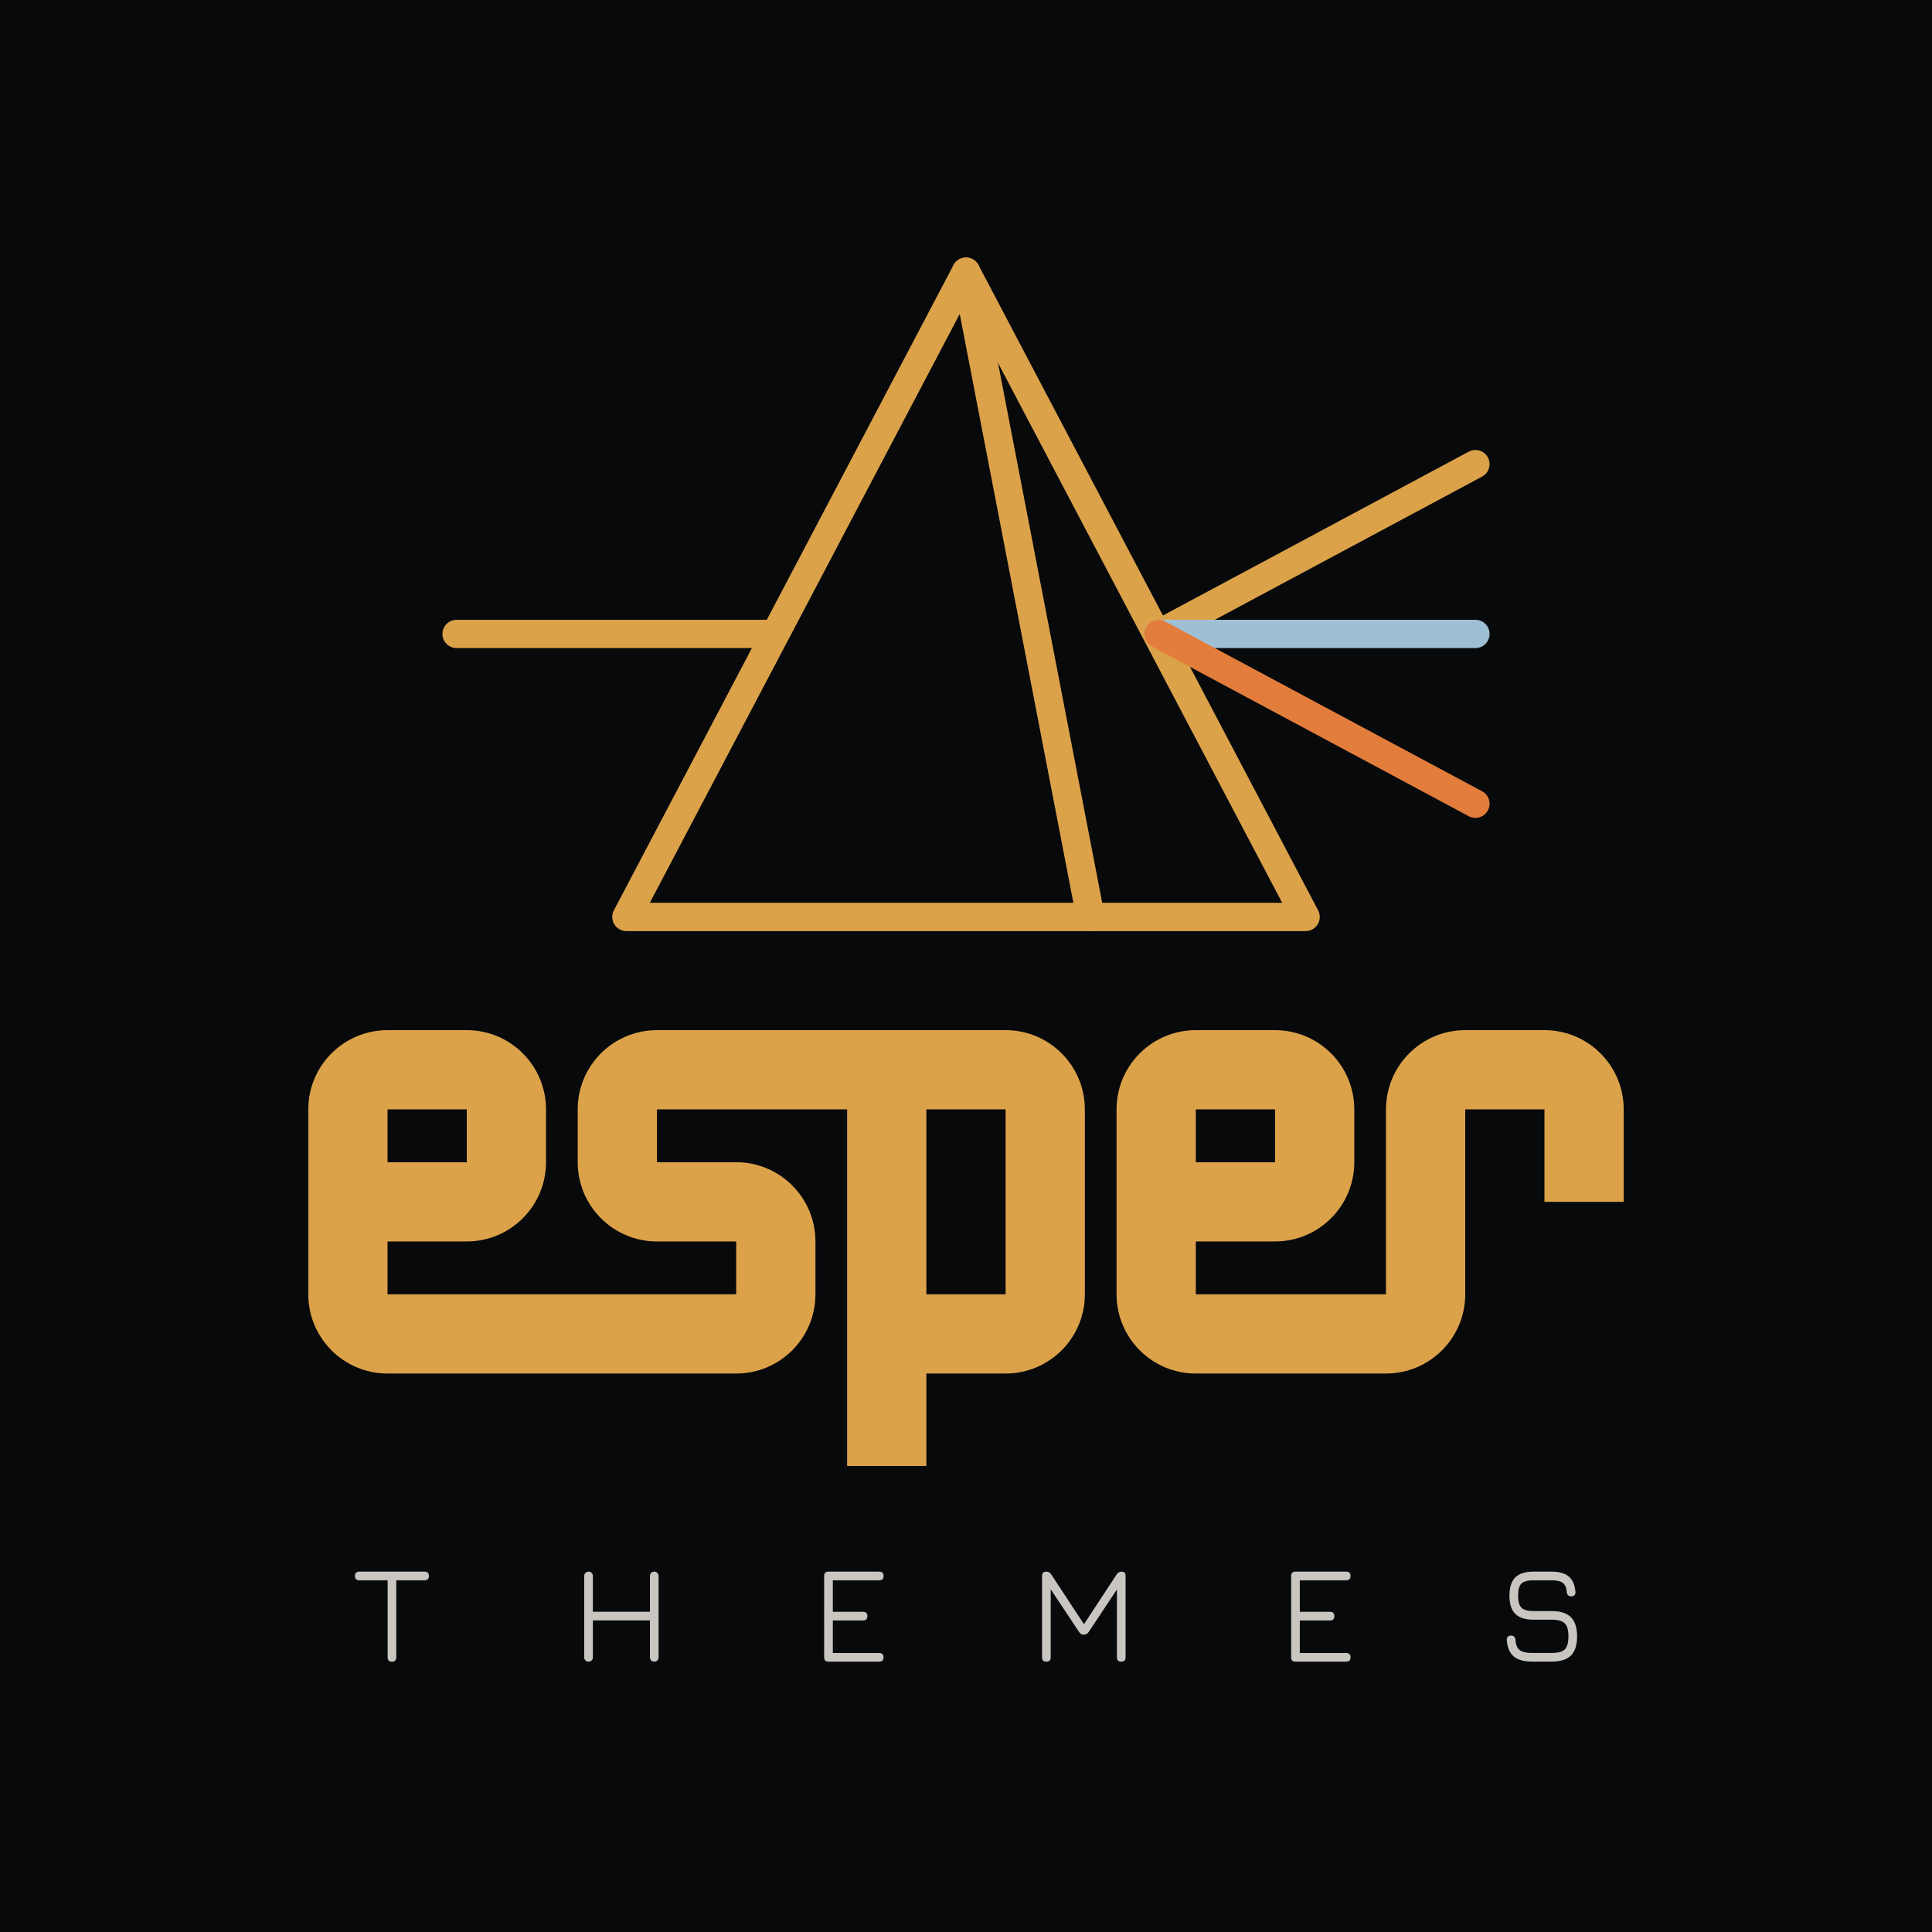
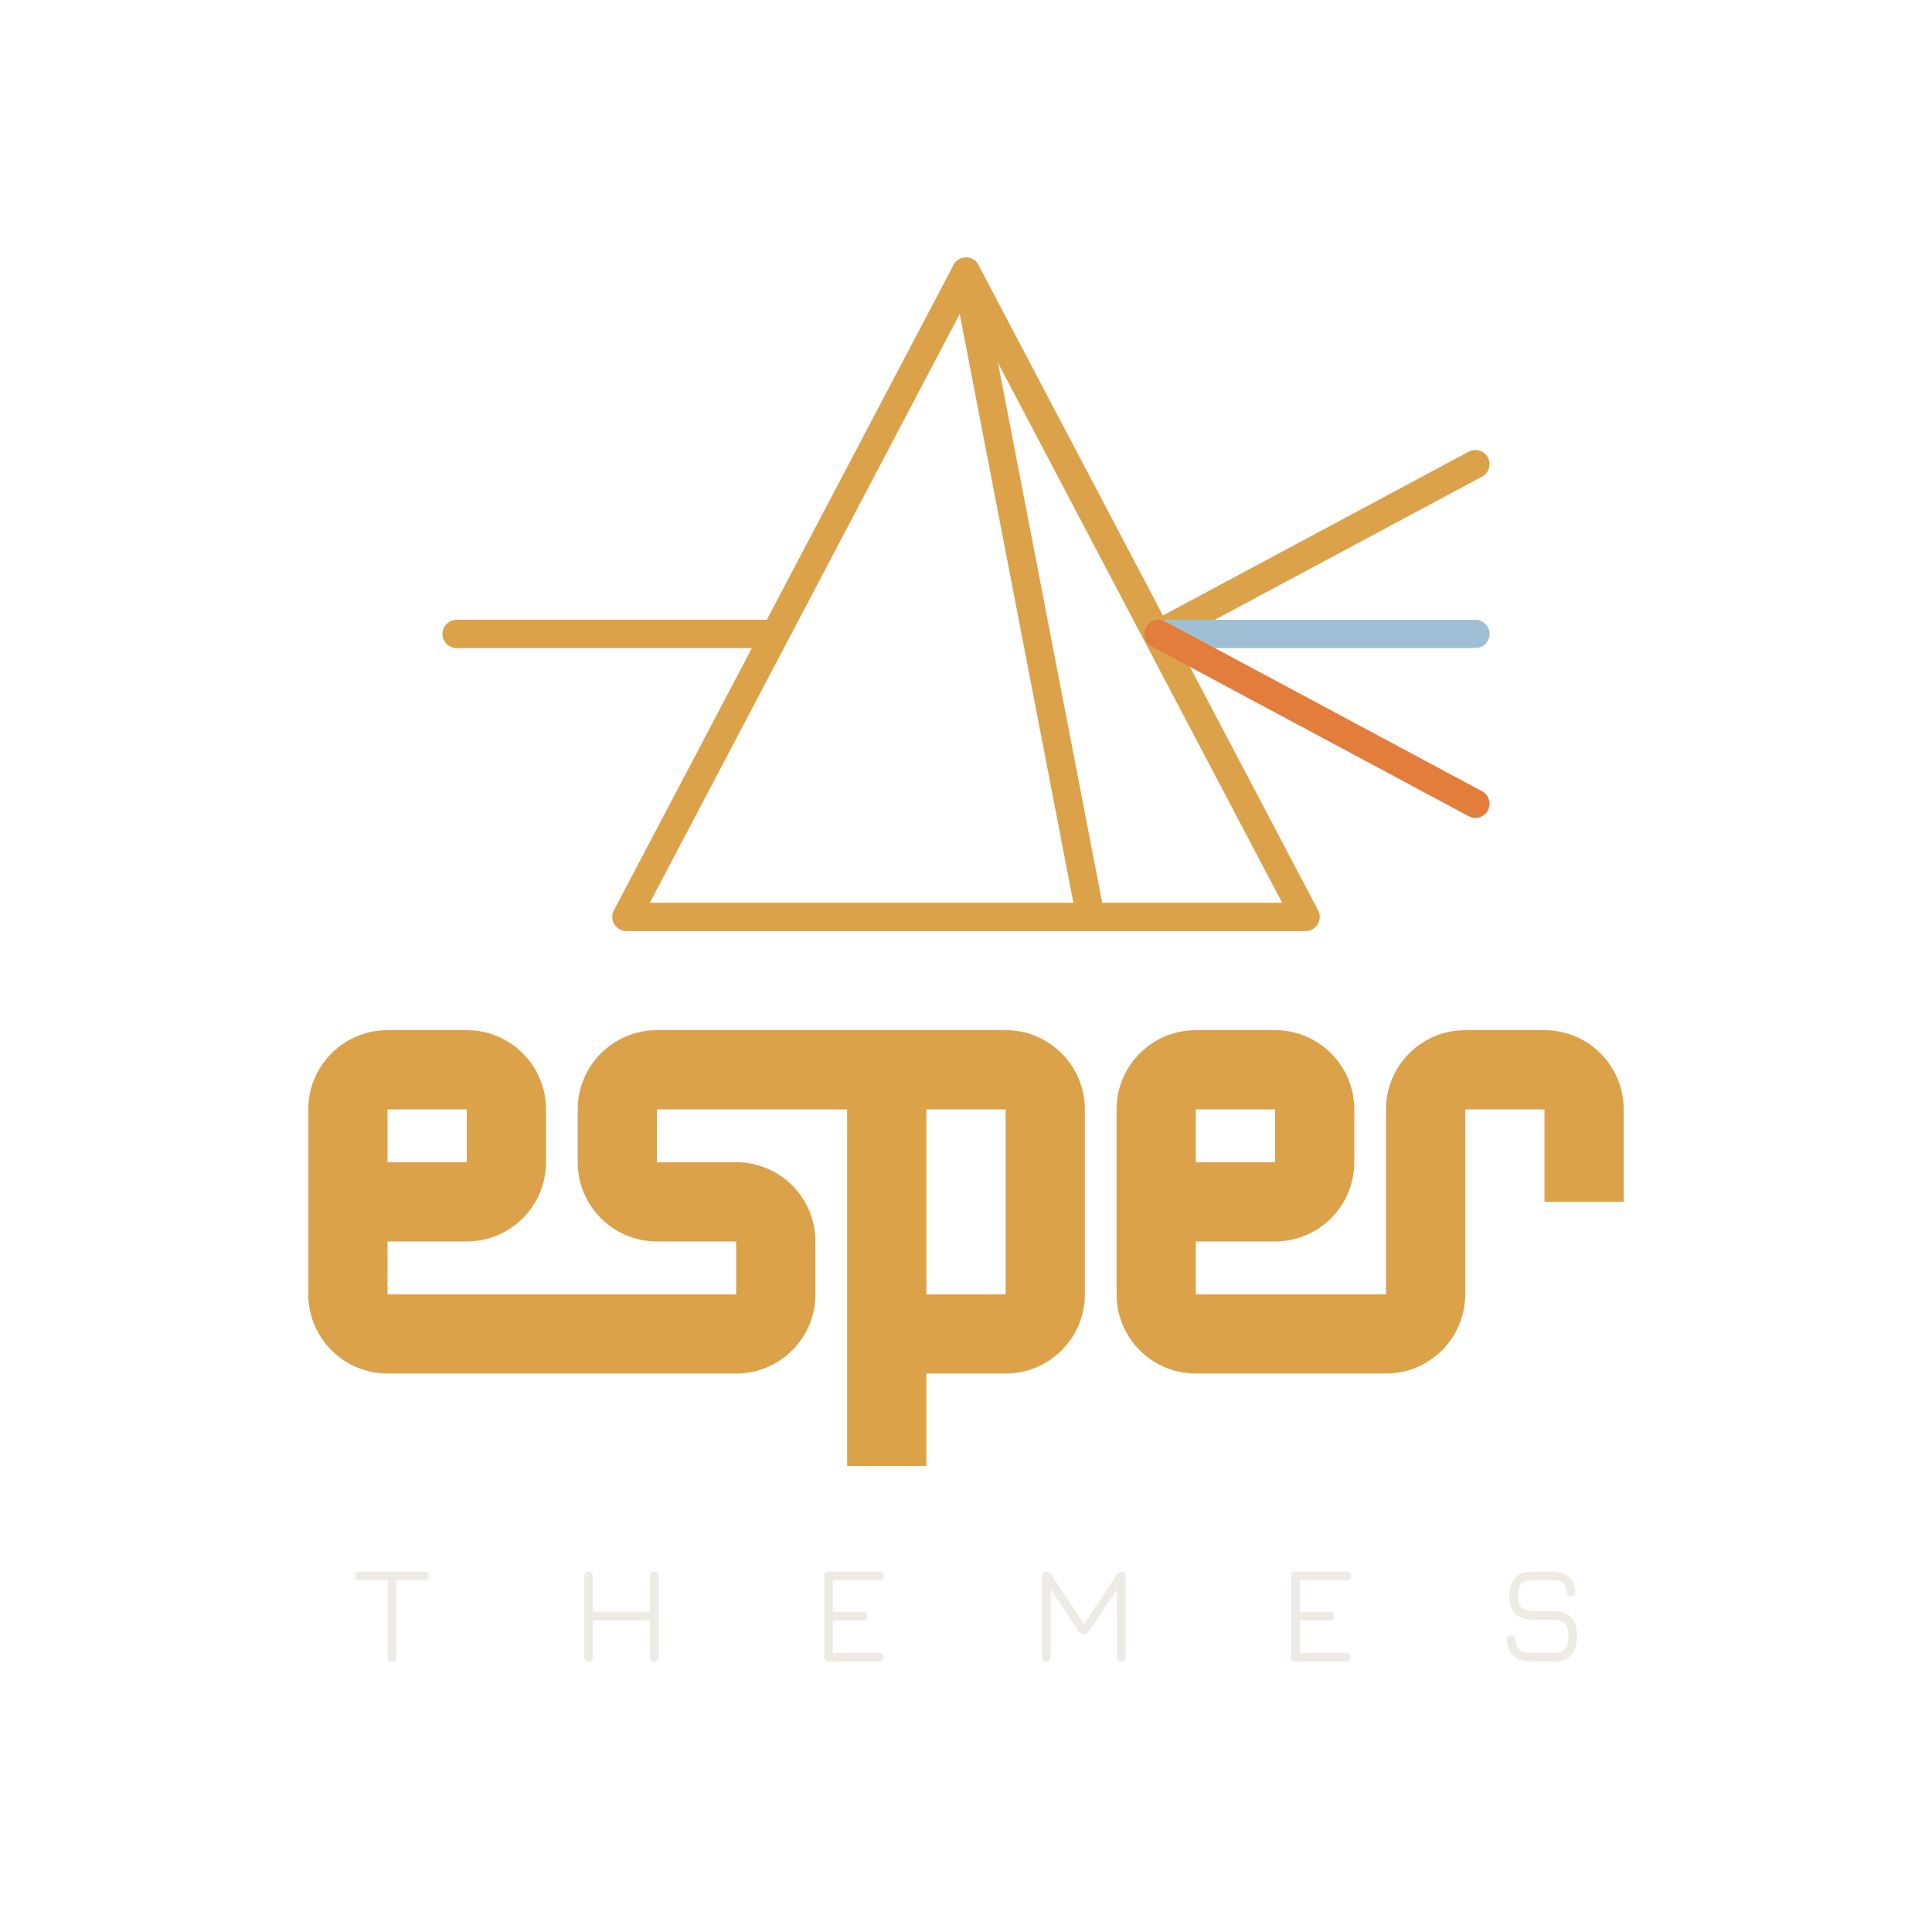
<svg xmlns="http://www.w3.org/2000/svg" viewBox="0 0 1024 1024" role="img" aria-label="Esper Themes">
-   <rect width="1024" height="1024" fill="#07090B" />
  <g transform="translate(212 36) scale(3)" fill="none" stroke="#DCA24A" stroke-width="5" stroke-linejoin="round" stroke-linecap="round">
    <polygon points="100,36 40,150 160,150" />
    <line x1="100" y1="36" x2="122" y2="150" />
    <line x1="10" y1="100" x2="66" y2="100" />
    <line x1="134" y1="100" x2="190" y2="70" stroke="#DCA24A" />
    <line x1="134" y1="100" x2="190" y2="100" stroke="#9FBFD4" />
    <line x1="134" y1="100" x2="190" y2="130" stroke="#E27D3C" />
  </g>
  <g transform="translate(30.4 567) scale(1.4)">
    <g fill="#DCA24A">
      <path d="M110.0,65.0 L155.0,65.0 A30,30 0 0 0 185.0,35.0 L185.0,15.0 A30,30 0 0 0 155.0,-15.0 L125.0,-15.0 A30,30 0 0 0 95.0,15.0 L95.0,85.0 A30,30 0 0 0 125.0,115.0 L257.0,115.0 A30,30 0 0 0 287.0,85.0 L287.0,65.0 A30,30 0 0 0 257.0,35.0 L227.0,35.0 L227.0,15.0 L359.0,15.0 L359.0,85.0 L314.0,85.0 L314.0,115.0 L359.0,115.0 A30,30 0 0 0 389.0,85.0 L389.0,15.0 A30,30 0 0 0 359.0,-15.0 L227.0,-15.0 A30,30 0 0 0 197.0,15.0 L197.0,35.0 A30,30 0 0 0 227.0,65.0 L257.0,65.0 L257.0,85.0 L125.0,85.0 L125.0,15.0 L155.0,15.0 L155.0,35.0 L110.0,35.0 Z" />
      <rect x="299.0" y="0" width="30" height="150" />
      <path d="M416.0,65.0 L461.0,65.0 A30,30 0 0 0 491.0,35.0 L491.0,15.0 A30,30 0 0 0 461.0,-15.0 L431.0,-15.0 A30,30 0 0 0 401.0,15.0 L401.0,85.0 A30,30 0 0 0 431.0,115.0 L503.0,115.0 A30,30 0 0 0 533.0,85.0 L533.0,15.0 L563.0,15.0 L563.0,50.0 L593.0,50.0 L593.0,15.0 A30,30 0 0 0 563.0,-15.0 L533.0,-15.0 A30,30 0 0 0 503.0,15.0 L503.0,85.0 L431.0,85.0 L431.0,15.0 L461.0,15.0 L461.0,35.0 L416.0,35.0 Z" />
    </g>
    <path fill="#EBE8E1" fill-opacity="0.85" transform="translate(111.51 224.09)" d="M15.16 0.03L15.16 0.03Q14.38 0.03 13.95-0.40Q13.52-0.83 13.52-1.61L13.52-1.61L13.52-30.81L2.78-30.81Q2.00-30.81 1.57-31.24Q1.14-31.67 1.14-32.45L1.14-32.45Q1.14-33.23 1.57-33.66Q2.00-34.09 2.78-34.09L2.78-34.09L27.53-34.09Q28.31-34.09 28.74-33.66Q29.17-33.23 29.17-32.45L29.17-32.45Q29.17-31.67 28.74-31.24Q28.31-30.81 27.53-30.81L27.53-30.81L16.80-30.81L16.80-1.61Q16.80-0.86 16.37-0.42Q15.94 0.03 15.16 0.03ZM89.59 0L89.59 0Q88.89 0 88.42-0.47Q87.95-0.94 87.95-1.64L87.95-1.64L87.95-32.45Q87.95-33.15 88.42-33.62Q88.89-34.09 89.59-34.09L89.59-34.09Q90.29-34.09 90.76-33.62Q91.23-33.15 91.23-32.45L91.23-32.45L91.23-18.90L112.83-18.90L112.83-32.45Q112.83-33.15 113.30-33.62Q113.77-34.09 114.47-34.09L114.47-34.09Q115.17-34.09 115.64-33.62Q116.11-33.15 116.11-32.45L116.11-32.45L116.11-1.64Q116.11-0.94 115.64-0.47Q115.17 0 114.47 0L114.47 0Q113.77 0 113.30-0.47Q112.83-0.94 112.83-1.64L112.83-1.64L112.83-15.63L91.23-15.63L91.23-1.64Q91.23-0.94 90.76-0.47Q90.29 0 89.59 0ZM199.64 0L180.43 0Q178.79 0 178.79-1.64L178.79-1.64L178.79-32.45Q178.79-34.09 180.43-34.09L180.43-34.09L199.64-34.09Q201.28-34.09 201.28-32.45L201.28-32.45Q201.28-30.81 199.64-30.81L199.64-30.81L182.07-30.81L182.07-18.88L193.51-18.88Q195.15-18.88 195.15-17.24L195.15-17.24Q195.15-15.60 193.51-15.60L193.51-15.60L182.07-15.60L182.07-3.28L199.64-3.28Q201.28-3.28 201.28-1.64L201.28-1.64Q201.28 0 199.64 0L199.64 0ZM262.92 0L262.92 0Q261.28 0 261.28-1.64L261.28-1.64L261.28-32.45Q261.28-34.09 262.92-34.09L262.92-34.09Q264.07-34.09 264.77-33.02L264.77-33.02L277.48-13.68L276.75-13.57L289.52-33.02Q290.20-34.09 291.50-34.09L291.50-34.09Q292.90-34.09 292.90-32.45L292.90-32.45L292.90-1.64Q292.90 0 291.26 0L291.26 0Q289.62 0 289.62-1.64L289.62-1.64L289.62-29.17L290.61-28.83L278.96-11.28Q278.26-10.22 276.99-10.22L276.99-10.22Q275.97-10.22 275.27-11.28L275.27-11.28L263.62-28.83L264.56-28.52L264.56-1.64Q264.56 0 262.92 0ZM376.43 0L357.22 0Q355.58 0 355.58-1.64L355.58-1.64L355.58-32.45Q355.58-34.09 357.22-34.09L357.22-34.09L376.43-34.09Q378.07-34.09 378.07-32.45L378.07-32.45Q378.07-30.81 376.43-30.81L376.43-30.81L358.86-30.81L358.86-18.88L370.30-18.88Q371.94-18.88 371.94-17.24L371.94-17.24Q371.94-15.60 370.30-15.60L370.30-15.60L358.86-15.60L358.86-3.28L376.43-3.28Q378.07-3.28 378.07-1.64L378.07-1.64Q378.07 0 376.43 0L376.43 0ZM454.25-0.03L446.76-0.03Q442.18-0.03 439.85-2.00Q437.53-3.98 437.22-8.19L437.22-8.19Q437.16-9.00 437.61-9.44Q438.05-9.88 438.83-9.88L438.83-9.88Q439.61-9.88 440.01-9.46Q440.41-9.05 440.52-8.27L440.52-8.27Q440.70-5.49 442.10-4.39Q443.51-3.30 446.76-3.30L446.76-3.30L454.25-3.30Q457.83-3.30 459.20-4.67Q460.56-6.03 460.56-9.57L460.56-9.57Q460.56-13.16 459.17-14.52Q457.78-15.89 454.25-15.89L454.25-15.89L447.36-15.89Q442.65-15.89 440.44-18.11Q438.23-20.33 438.23-25.01L438.23-25.01Q438.23-29.69 440.43-31.89Q442.62-34.09 447.30-34.09L447.30-34.09L454.22-34.09Q458.51-34.09 460.71-32.23Q462.90-30.37 463.22-26.42L463.22-26.42Q463.29-25.64 462.85-25.18Q462.41-24.73 461.60-24.73L461.60-24.73Q460.85-24.73 460.43-25.16Q460.02-25.58 459.94-26.34L459.94-26.34Q459.73-28.86 458.43-29.84Q457.13-30.81 454.22-30.81L454.22-30.81L447.30-30.81Q443.98-30.81 442.74-29.55Q441.51-28.29 441.51-25.01L441.51-25.01Q441.51-21.74 442.77-20.45Q444.03-19.16 447.36-19.16L447.36-19.16L454.25-19.16Q459.16-19.16 461.50-16.84Q463.84-14.51 463.84-9.57L463.84-9.57Q463.84-4.65 461.51-2.34Q459.19-0.03 454.25-0.03L454.25-0.03Z" />
  </g>
</svg>
